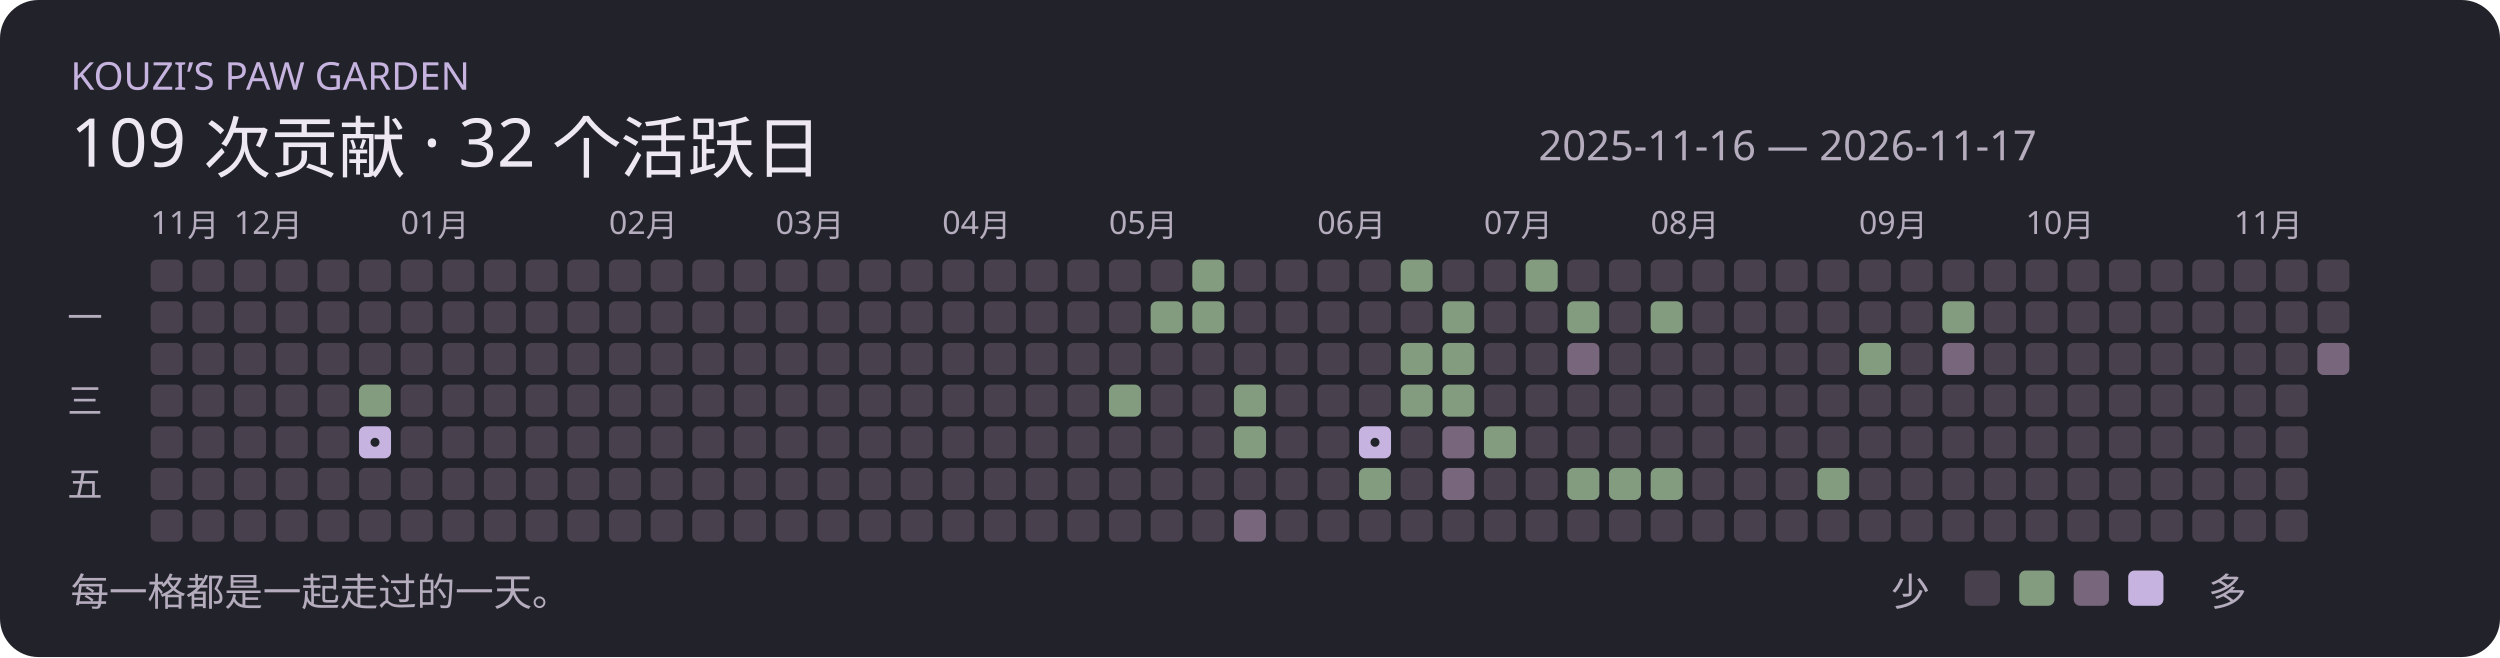
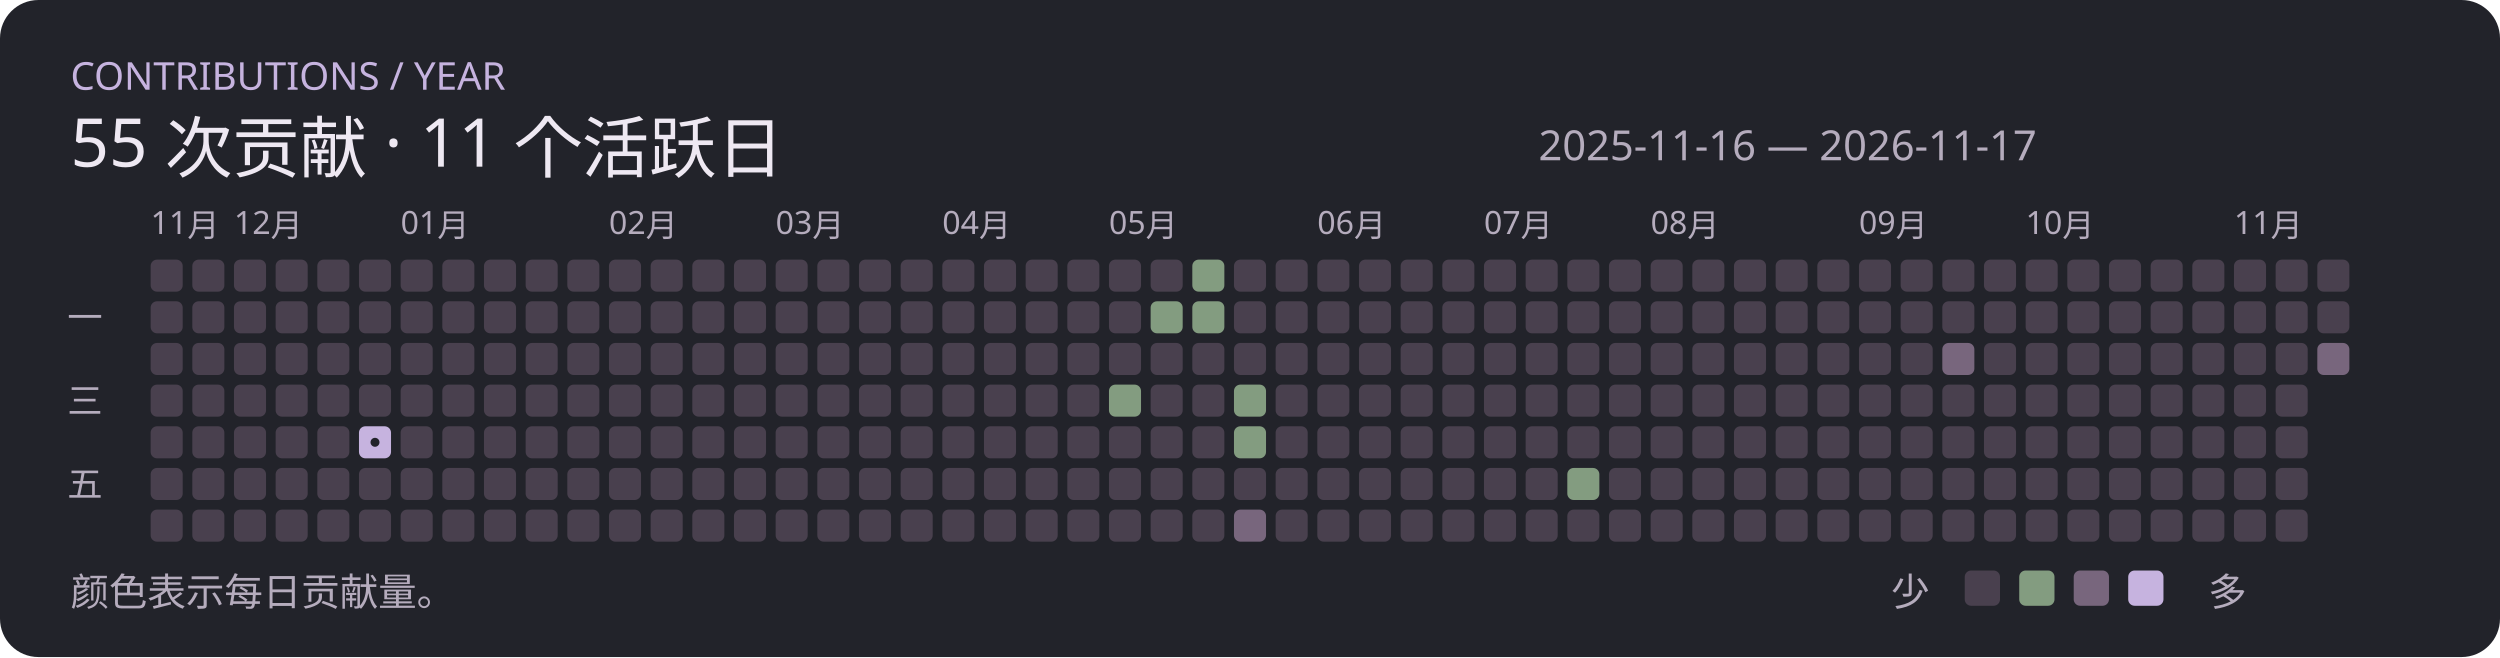
<svg xmlns="http://www.w3.org/2000/svg" width="780" height="205" viewBox="0 0 780 205" role="img">
  <rect width="780" height="205" rx="12" fill="#22232a" />
-   <text x="22" y="28" font-family="Segoe UI,Microsoft YaHei,sans-serif" font-size="12" fill="#c6b3df">KOUZI’S PAW GARDEN</text>
-   <text x="22" y="52" font-family="Segoe UI,Microsoft YaHei,sans-serif" font-size="21" fill="#eee8f2">109 次贡献 · 32 个活跃日</text>
+   <text x="22" y="28" font-family="Segoe UI,Microsoft YaHei,sans-serif" font-size="12" fill="#c6b3df">CONTRIBUTIONS / YEAR</text>
+   <text x="22" y="52" font-family="Segoe UI,Microsoft YaHei,sans-serif" font-size="21" fill="#eee8f2">55 次贡献 · 11 个活跃日</text>
  <text x="480" y="50" font-family="Segoe UI,Microsoft YaHei,sans-serif" font-size="13" fill="#b5acbd">2025-11-16 — 2026-11-17</text>
  <rect x="47" y="81" width="10" height="10" rx="2" fill="#49404e" />
  <text x="47" y="73" font-family="Segoe UI,Microsoft YaHei,sans-serif" font-size="10" fill="#b5acbd">11月</text>
  <rect x="47" y="94" width="10" height="10" rx="2" fill="#49404e" />
  <rect x="47" y="107" width="10" height="10" rx="2" fill="#49404e" />
  <rect x="47" y="120" width="10" height="10" rx="2" fill="#49404e" />
  <rect x="47" y="133" width="10" height="10" rx="2" fill="#49404e" />
  <rect x="47" y="146" width="10" height="10" rx="2" fill="#49404e" />
  <rect x="47" y="159" width="10" height="10" rx="2" fill="#49404e" />
  <rect x="60" y="81" width="10" height="10" rx="2" fill="#49404e" />
  <rect x="60" y="94" width="10" height="10" rx="2" fill="#49404e" />
  <rect x="60" y="107" width="10" height="10" rx="2" fill="#49404e" />
  <rect x="60" y="120" width="10" height="10" rx="2" fill="#49404e" />
  <rect x="60" y="133" width="10" height="10" rx="2" fill="#49404e" />
  <rect x="60" y="146" width="10" height="10" rx="2" fill="#49404e" />
  <rect x="60" y="159" width="10" height="10" rx="2" fill="#49404e" />
  <rect x="73" y="81" width="10" height="10" rx="2" fill="#49404e" />
  <rect x="73" y="94" width="10" height="10" rx="2" fill="#49404e" />
  <text x="73" y="73" font-family="Segoe UI,Microsoft YaHei,sans-serif" font-size="10" fill="#b5acbd">12月</text>
  <rect x="73" y="107" width="10" height="10" rx="2" fill="#49404e" />
  <rect x="73" y="120" width="10" height="10" rx="2" fill="#49404e" />
  <rect x="73" y="133" width="10" height="10" rx="2" fill="#49404e" />
  <rect x="73" y="146" width="10" height="10" rx="2" fill="#49404e" />
  <rect x="73" y="159" width="10" height="10" rx="2" fill="#49404e" />
  <rect x="86" y="81" width="10" height="10" rx="2" fill="#49404e" />
  <rect x="86" y="94" width="10" height="10" rx="2" fill="#49404e" />
  <rect x="86" y="107" width="10" height="10" rx="2" fill="#49404e" />
  <rect x="86" y="120" width="10" height="10" rx="2" fill="#49404e" />
  <rect x="86" y="133" width="10" height="10" rx="2" fill="#49404e" />
  <rect x="86" y="146" width="10" height="10" rx="2" fill="#49404e" />
  <rect x="86" y="159" width="10" height="10" rx="2" fill="#49404e" />
  <rect x="99" y="81" width="10" height="10" rx="2" fill="#49404e" />
  <rect x="99" y="94" width="10" height="10" rx="2" fill="#49404e" />
  <rect x="99" y="107" width="10" height="10" rx="2" fill="#49404e" />
  <rect x="99" y="120" width="10" height="10" rx="2" fill="#49404e" />
  <rect x="99" y="133" width="10" height="10" rx="2" fill="#49404e" />
  <rect x="99" y="146" width="10" height="10" rx="2" fill="#49404e" />
  <rect x="99" y="159" width="10" height="10" rx="2" fill="#49404e" />
  <rect x="112" y="81" width="10" height="10" rx="2" fill="#49404e" />
  <rect x="112" y="94" width="10" height="10" rx="2" fill="#49404e" />
  <rect x="112" y="107" width="10" height="10" rx="2" fill="#49404e" />
-   <rect x="112" y="120" width="10" height="10" rx="2" fill="#839c80" />
+   <rect x="112" y="120" width="10" height="10" rx="2" fill="#49404e" />
  <rect x="112" y="133" width="10" height="10" rx="2" fill="#c6b3df" />
  <circle cx="117" cy="138" r="1.4" fill="#22232a" />
  <rect x="112" y="146" width="10" height="10" rx="2" fill="#49404e" />
  <rect x="112" y="159" width="10" height="10" rx="2" fill="#49404e" />
  <rect x="125" y="81" width="10" height="10" rx="2" fill="#49404e" />
  <rect x="125" y="94" width="10" height="10" rx="2" fill="#49404e" />
  <rect x="125" y="107" width="10" height="10" rx="2" fill="#49404e" />
  <rect x="125" y="120" width="10" height="10" rx="2" fill="#49404e" />
  <rect x="125" y="133" width="10" height="10" rx="2" fill="#49404e" />
  <text x="125" y="73" font-family="Segoe UI,Microsoft YaHei,sans-serif" font-size="10" fill="#b5acbd">01月</text>
  <rect x="125" y="146" width="10" height="10" rx="2" fill="#49404e" />
  <rect x="125" y="159" width="10" height="10" rx="2" fill="#49404e" />
  <rect x="138" y="81" width="10" height="10" rx="2" fill="#49404e" />
  <rect x="138" y="94" width="10" height="10" rx="2" fill="#49404e" />
  <rect x="138" y="107" width="10" height="10" rx="2" fill="#49404e" />
  <rect x="138" y="120" width="10" height="10" rx="2" fill="#49404e" />
  <rect x="138" y="133" width="10" height="10" rx="2" fill="#49404e" />
  <rect x="138" y="146" width="10" height="10" rx="2" fill="#49404e" />
  <rect x="138" y="159" width="10" height="10" rx="2" fill="#49404e" />
  <rect x="151" y="81" width="10" height="10" rx="2" fill="#49404e" />
  <rect x="151" y="94" width="10" height="10" rx="2" fill="#49404e" />
  <rect x="151" y="107" width="10" height="10" rx="2" fill="#49404e" />
  <rect x="151" y="120" width="10" height="10" rx="2" fill="#49404e" />
  <rect x="151" y="133" width="10" height="10" rx="2" fill="#49404e" />
  <rect x="151" y="146" width="10" height="10" rx="2" fill="#49404e" />
  <rect x="151" y="159" width="10" height="10" rx="2" fill="#49404e" />
  <rect x="164" y="81" width="10" height="10" rx="2" fill="#49404e" />
  <rect x="164" y="94" width="10" height="10" rx="2" fill="#49404e" />
  <rect x="164" y="107" width="10" height="10" rx="2" fill="#49404e" />
  <rect x="164" y="120" width="10" height="10" rx="2" fill="#49404e" />
  <rect x="164" y="133" width="10" height="10" rx="2" fill="#49404e" />
  <rect x="164" y="146" width="10" height="10" rx="2" fill="#49404e" />
  <rect x="164" y="159" width="10" height="10" rx="2" fill="#49404e" />
  <rect x="177" y="81" width="10" height="10" rx="2" fill="#49404e" />
  <rect x="177" y="94" width="10" height="10" rx="2" fill="#49404e" />
  <rect x="177" y="107" width="10" height="10" rx="2" fill="#49404e" />
  <rect x="177" y="120" width="10" height="10" rx="2" fill="#49404e" />
  <rect x="177" y="133" width="10" height="10" rx="2" fill="#49404e" />
  <rect x="177" y="146" width="10" height="10" rx="2" fill="#49404e" />
  <rect x="177" y="159" width="10" height="10" rx="2" fill="#49404e" />
  <rect x="190" y="81" width="10" height="10" rx="2" fill="#49404e" />
  <text x="190" y="73" font-family="Segoe UI,Microsoft YaHei,sans-serif" font-size="10" fill="#b5acbd">02月</text>
  <rect x="190" y="94" width="10" height="10" rx="2" fill="#49404e" />
  <rect x="190" y="107" width="10" height="10" rx="2" fill="#49404e" />
  <rect x="190" y="120" width="10" height="10" rx="2" fill="#49404e" />
  <rect x="190" y="133" width="10" height="10" rx="2" fill="#49404e" />
  <rect x="190" y="146" width="10" height="10" rx="2" fill="#49404e" />
  <rect x="190" y="159" width="10" height="10" rx="2" fill="#49404e" />
  <rect x="203" y="81" width="10" height="10" rx="2" fill="#49404e" />
  <rect x="203" y="94" width="10" height="10" rx="2" fill="#49404e" />
  <rect x="203" y="107" width="10" height="10" rx="2" fill="#49404e" />
  <rect x="203" y="120" width="10" height="10" rx="2" fill="#49404e" />
  <rect x="203" y="133" width="10" height="10" rx="2" fill="#49404e" />
  <rect x="203" y="146" width="10" height="10" rx="2" fill="#49404e" />
  <rect x="203" y="159" width="10" height="10" rx="2" fill="#49404e" />
  <rect x="216" y="81" width="10" height="10" rx="2" fill="#49404e" />
  <rect x="216" y="94" width="10" height="10" rx="2" fill="#49404e" />
  <rect x="216" y="107" width="10" height="10" rx="2" fill="#49404e" />
  <rect x="216" y="120" width="10" height="10" rx="2" fill="#49404e" />
  <rect x="216" y="133" width="10" height="10" rx="2" fill="#49404e" />
  <rect x="216" y="146" width="10" height="10" rx="2" fill="#49404e" />
  <rect x="216" y="159" width="10" height="10" rx="2" fill="#49404e" />
  <rect x="229" y="81" width="10" height="10" rx="2" fill="#49404e" />
  <rect x="229" y="94" width="10" height="10" rx="2" fill="#49404e" />
  <rect x="229" y="107" width="10" height="10" rx="2" fill="#49404e" />
  <rect x="229" y="120" width="10" height="10" rx="2" fill="#49404e" />
  <rect x="229" y="133" width="10" height="10" rx="2" fill="#49404e" />
  <rect x="229" y="146" width="10" height="10" rx="2" fill="#49404e" />
  <rect x="229" y="159" width="10" height="10" rx="2" fill="#49404e" />
  <rect x="242" y="81" width="10" height="10" rx="2" fill="#49404e" />
  <text x="242" y="73" font-family="Segoe UI,Microsoft YaHei,sans-serif" font-size="10" fill="#b5acbd">03月</text>
  <rect x="242" y="94" width="10" height="10" rx="2" fill="#49404e" />
  <rect x="242" y="107" width="10" height="10" rx="2" fill="#49404e" />
  <rect x="242" y="120" width="10" height="10" rx="2" fill="#49404e" />
  <rect x="242" y="133" width="10" height="10" rx="2" fill="#49404e" />
  <rect x="242" y="146" width="10" height="10" rx="2" fill="#49404e" />
  <rect x="242" y="159" width="10" height="10" rx="2" fill="#49404e" />
  <rect x="255" y="81" width="10" height="10" rx="2" fill="#49404e" />
  <rect x="255" y="94" width="10" height="10" rx="2" fill="#49404e" />
  <rect x="255" y="107" width="10" height="10" rx="2" fill="#49404e" />
  <rect x="255" y="120" width="10" height="10" rx="2" fill="#49404e" />
  <rect x="255" y="133" width="10" height="10" rx="2" fill="#49404e" />
  <rect x="255" y="146" width="10" height="10" rx="2" fill="#49404e" />
  <rect x="255" y="159" width="10" height="10" rx="2" fill="#49404e" />
  <rect x="268" y="81" width="10" height="10" rx="2" fill="#49404e" />
  <rect x="268" y="94" width="10" height="10" rx="2" fill="#49404e" />
  <rect x="268" y="107" width="10" height="10" rx="2" fill="#49404e" />
  <rect x="268" y="120" width="10" height="10" rx="2" fill="#49404e" />
  <rect x="268" y="133" width="10" height="10" rx="2" fill="#49404e" />
  <rect x="268" y="146" width="10" height="10" rx="2" fill="#49404e" />
  <rect x="268" y="159" width="10" height="10" rx="2" fill="#49404e" />
  <rect x="281" y="81" width="10" height="10" rx="2" fill="#49404e" />
  <rect x="281" y="94" width="10" height="10" rx="2" fill="#49404e" />
  <rect x="281" y="107" width="10" height="10" rx="2" fill="#49404e" />
  <rect x="281" y="120" width="10" height="10" rx="2" fill="#49404e" />
  <rect x="281" y="133" width="10" height="10" rx="2" fill="#49404e" />
  <rect x="281" y="146" width="10" height="10" rx="2" fill="#49404e" />
  <rect x="281" y="159" width="10" height="10" rx="2" fill="#49404e" />
  <rect x="294" y="81" width="10" height="10" rx="2" fill="#49404e" />
  <rect x="294" y="94" width="10" height="10" rx="2" fill="#49404e" />
  <rect x="294" y="107" width="10" height="10" rx="2" fill="#49404e" />
  <rect x="294" y="120" width="10" height="10" rx="2" fill="#49404e" />
  <text x="294" y="73" font-family="Segoe UI,Microsoft YaHei,sans-serif" font-size="10" fill="#b5acbd">04月</text>
  <rect x="294" y="133" width="10" height="10" rx="2" fill="#49404e" />
  <rect x="294" y="146" width="10" height="10" rx="2" fill="#49404e" />
  <rect x="294" y="159" width="10" height="10" rx="2" fill="#49404e" />
  <rect x="307" y="81" width="10" height="10" rx="2" fill="#49404e" />
  <rect x="307" y="94" width="10" height="10" rx="2" fill="#49404e" />
  <rect x="307" y="107" width="10" height="10" rx="2" fill="#49404e" />
  <rect x="307" y="120" width="10" height="10" rx="2" fill="#49404e" />
  <rect x="307" y="133" width="10" height="10" rx="2" fill="#49404e" />
  <rect x="307" y="146" width="10" height="10" rx="2" fill="#49404e" />
  <rect x="307" y="159" width="10" height="10" rx="2" fill="#49404e" />
  <rect x="320" y="81" width="10" height="10" rx="2" fill="#49404e" />
  <rect x="320" y="94" width="10" height="10" rx="2" fill="#49404e" />
  <rect x="320" y="107" width="10" height="10" rx="2" fill="#49404e" />
  <rect x="320" y="120" width="10" height="10" rx="2" fill="#49404e" />
  <rect x="320" y="133" width="10" height="10" rx="2" fill="#49404e" />
  <rect x="320" y="146" width="10" height="10" rx="2" fill="#49404e" />
  <rect x="320" y="159" width="10" height="10" rx="2" fill="#49404e" />
  <rect x="333" y="81" width="10" height="10" rx="2" fill="#49404e" />
  <rect x="333" y="94" width="10" height="10" rx="2" fill="#49404e" />
  <rect x="333" y="107" width="10" height="10" rx="2" fill="#49404e" />
  <rect x="333" y="120" width="10" height="10" rx="2" fill="#49404e" />
  <rect x="333" y="133" width="10" height="10" rx="2" fill="#49404e" />
  <rect x="333" y="146" width="10" height="10" rx="2" fill="#49404e" />
  <rect x="333" y="159" width="10" height="10" rx="2" fill="#49404e" />
  <rect x="346" y="81" width="10" height="10" rx="2" fill="#49404e" />
  <rect x="346" y="94" width="10" height="10" rx="2" fill="#49404e" />
  <rect x="346" y="107" width="10" height="10" rx="2" fill="#49404e" />
  <rect x="346" y="120" width="10" height="10" rx="2" fill="#839c80" />
  <rect x="346" y="133" width="10" height="10" rx="2" fill="#49404e" />
  <rect x="346" y="146" width="10" height="10" rx="2" fill="#49404e" />
  <text x="346" y="73" font-family="Segoe UI,Microsoft YaHei,sans-serif" font-size="10" fill="#b5acbd">05月</text>
  <rect x="346" y="159" width="10" height="10" rx="2" fill="#49404e" />
  <rect x="359" y="81" width="10" height="10" rx="2" fill="#49404e" />
  <rect x="359" y="94" width="10" height="10" rx="2" fill="#839c80" />
  <rect x="359" y="107" width="10" height="10" rx="2" fill="#49404e" />
  <rect x="359" y="120" width="10" height="10" rx="2" fill="#49404e" />
  <rect x="359" y="133" width="10" height="10" rx="2" fill="#49404e" />
  <rect x="359" y="146" width="10" height="10" rx="2" fill="#49404e" />
  <rect x="359" y="159" width="10" height="10" rx="2" fill="#49404e" />
  <rect x="372" y="81" width="10" height="10" rx="2" fill="#839c80" />
  <rect x="372" y="94" width="10" height="10" rx="2" fill="#839c80" />
  <rect x="372" y="107" width="10" height="10" rx="2" fill="#49404e" />
  <rect x="372" y="120" width="10" height="10" rx="2" fill="#49404e" />
  <rect x="372" y="133" width="10" height="10" rx="2" fill="#49404e" />
  <rect x="372" y="146" width="10" height="10" rx="2" fill="#49404e" />
  <rect x="372" y="159" width="10" height="10" rx="2" fill="#49404e" />
  <rect x="385" y="81" width="10" height="10" rx="2" fill="#49404e" />
  <rect x="385" y="94" width="10" height="10" rx="2" fill="#49404e" />
  <rect x="385" y="107" width="10" height="10" rx="2" fill="#49404e" />
  <rect x="385" y="120" width="10" height="10" rx="2" fill="#839c80" />
  <rect x="385" y="133" width="10" height="10" rx="2" fill="#839c80" />
  <rect x="385" y="146" width="10" height="10" rx="2" fill="#49404e" />
  <rect x="385" y="159" width="10" height="10" rx="2" fill="#78667d" />
  <rect x="398" y="81" width="10" height="10" rx="2" fill="#49404e" />
  <rect x="398" y="94" width="10" height="10" rx="2" fill="#49404e" />
  <rect x="398" y="107" width="10" height="10" rx="2" fill="#49404e" />
  <rect x="398" y="120" width="10" height="10" rx="2" fill="#49404e" />
  <rect x="398" y="133" width="10" height="10" rx="2" fill="#49404e" />
  <rect x="398" y="146" width="10" height="10" rx="2" fill="#49404e" />
  <rect x="398" y="159" width="10" height="10" rx="2" fill="#49404e" />
  <rect x="411" y="81" width="10" height="10" rx="2" fill="#49404e" />
  <rect x="411" y="94" width="10" height="10" rx="2" fill="#49404e" />
  <text x="411" y="73" font-family="Segoe UI,Microsoft YaHei,sans-serif" font-size="10" fill="#b5acbd">06月</text>
  <rect x="411" y="107" width="10" height="10" rx="2" fill="#49404e" />
  <rect x="411" y="120" width="10" height="10" rx="2" fill="#49404e" />
  <rect x="411" y="133" width="10" height="10" rx="2" fill="#49404e" />
  <rect x="411" y="146" width="10" height="10" rx="2" fill="#49404e" />
  <rect x="411" y="159" width="10" height="10" rx="2" fill="#49404e" />
  <rect x="424" y="81" width="10" height="10" rx="2" fill="#49404e" />
  <rect x="424" y="94" width="10" height="10" rx="2" fill="#49404e" />
  <rect x="424" y="107" width="10" height="10" rx="2" fill="#49404e" />
  <rect x="424" y="120" width="10" height="10" rx="2" fill="#49404e" />
-   <rect x="424" y="133" width="10" height="10" rx="2" fill="#c6b3df" />
-   <circle cx="429" cy="138" r="1.4" fill="#22232a" />
-   <rect x="424" y="146" width="10" height="10" rx="2" fill="#839c80" />
+   <rect x="424" y="133" width="10" height="10" rx="2" fill="#49404e" />
+   <rect x="424" y="146" width="10" height="10" rx="2" fill="#49404e" />
  <rect x="424" y="159" width="10" height="10" rx="2" fill="#49404e" />
-   <rect x="437" y="81" width="10" height="10" rx="2" fill="#839c80" />
+   <rect x="437" y="81" width="10" height="10" rx="2" fill="#49404e" />
  <rect x="437" y="94" width="10" height="10" rx="2" fill="#49404e" />
-   <rect x="437" y="107" width="10" height="10" rx="2" fill="#839c80" />
-   <rect x="437" y="120" width="10" height="10" rx="2" fill="#839c80" />
+   <rect x="437" y="107" width="10" height="10" rx="2" fill="#49404e" />
+   <rect x="437" y="120" width="10" height="10" rx="2" fill="#49404e" />
  <rect x="437" y="133" width="10" height="10" rx="2" fill="#49404e" />
  <rect x="437" y="146" width="10" height="10" rx="2" fill="#49404e" />
  <rect x="437" y="159" width="10" height="10" rx="2" fill="#49404e" />
  <rect x="450" y="81" width="10" height="10" rx="2" fill="#49404e" />
-   <rect x="450" y="94" width="10" height="10" rx="2" fill="#839c80" />
-   <rect x="450" y="107" width="10" height="10" rx="2" fill="#839c80" />
-   <rect x="450" y="120" width="10" height="10" rx="2" fill="#839c80" />
-   <rect x="450" y="133" width="10" height="10" rx="2" fill="#78667d" />
-   <rect x="450" y="146" width="10" height="10" rx="2" fill="#78667d" />
+   <rect x="450" y="94" width="10" height="10" rx="2" fill="#49404e" />
+   <rect x="450" y="107" width="10" height="10" rx="2" fill="#49404e" />
+   <rect x="450" y="120" width="10" height="10" rx="2" fill="#49404e" />
+   <rect x="450" y="133" width="10" height="10" rx="2" fill="#49404e" />
+   <rect x="450" y="146" width="10" height="10" rx="2" fill="#49404e" />
  <rect x="450" y="159" width="10" height="10" rx="2" fill="#49404e" />
  <rect x="463" y="81" width="10" height="10" rx="2" fill="#49404e" />
  <rect x="463" y="94" width="10" height="10" rx="2" fill="#49404e" />
  <rect x="463" y="107" width="10" height="10" rx="2" fill="#49404e" />
  <rect x="463" y="120" width="10" height="10" rx="2" fill="#49404e" />
  <text x="463" y="73" font-family="Segoe UI,Microsoft YaHei,sans-serif" font-size="10" fill="#b5acbd">07月</text>
-   <rect x="463" y="133" width="10" height="10" rx="2" fill="#839c80" />
+   <rect x="463" y="133" width="10" height="10" rx="2" fill="#49404e" />
  <rect x="463" y="146" width="10" height="10" rx="2" fill="#49404e" />
  <rect x="463" y="159" width="10" height="10" rx="2" fill="#49404e" />
-   <rect x="476" y="81" width="10" height="10" rx="2" fill="#839c80" />
+   <rect x="476" y="81" width="10" height="10" rx="2" fill="#49404e" />
  <rect x="476" y="94" width="10" height="10" rx="2" fill="#49404e" />
  <rect x="476" y="107" width="10" height="10" rx="2" fill="#49404e" />
  <rect x="476" y="120" width="10" height="10" rx="2" fill="#49404e" />
  <rect x="476" y="133" width="10" height="10" rx="2" fill="#49404e" />
  <rect x="476" y="146" width="10" height="10" rx="2" fill="#49404e" />
  <rect x="476" y="159" width="10" height="10" rx="2" fill="#49404e" />
  <rect x="489" y="81" width="10" height="10" rx="2" fill="#49404e" />
-   <rect x="489" y="94" width="10" height="10" rx="2" fill="#839c80" />
-   <rect x="489" y="107" width="10" height="10" rx="2" fill="#78667d" />
+   <rect x="489" y="94" width="10" height="10" rx="2" fill="#49404e" />
+   <rect x="489" y="107" width="10" height="10" rx="2" fill="#49404e" />
  <rect x="489" y="120" width="10" height="10" rx="2" fill="#49404e" />
  <rect x="489" y="133" width="10" height="10" rx="2" fill="#49404e" />
  <rect x="489" y="146" width="10" height="10" rx="2" fill="#839c80" />
  <rect x="489" y="159" width="10" height="10" rx="2" fill="#49404e" />
  <rect x="502" y="81" width="10" height="10" rx="2" fill="#49404e" />
  <rect x="502" y="94" width="10" height="10" rx="2" fill="#49404e" />
  <rect x="502" y="107" width="10" height="10" rx="2" fill="#49404e" />
  <rect x="502" y="120" width="10" height="10" rx="2" fill="#49404e" />
  <rect x="502" y="133" width="10" height="10" rx="2" fill="#49404e" />
-   <rect x="502" y="146" width="10" height="10" rx="2" fill="#839c80" />
+   <rect x="502" y="146" width="10" height="10" rx="2" fill="#49404e" />
  <rect x="502" y="159" width="10" height="10" rx="2" fill="#49404e" />
  <rect x="515" y="81" width="10" height="10" rx="2" fill="#49404e" />
-   <rect x="515" y="94" width="10" height="10" rx="2" fill="#839c80" />
+   <rect x="515" y="94" width="10" height="10" rx="2" fill="#49404e" />
  <rect x="515" y="107" width="10" height="10" rx="2" fill="#49404e" />
  <rect x="515" y="120" width="10" height="10" rx="2" fill="#49404e" />
  <rect x="515" y="133" width="10" height="10" rx="2" fill="#49404e" />
-   <rect x="515" y="146" width="10" height="10" rx="2" fill="#839c80" />
+   <rect x="515" y="146" width="10" height="10" rx="2" fill="#49404e" />
  <rect x="515" y="159" width="10" height="10" rx="2" fill="#49404e" />
  <text x="515" y="73" font-family="Segoe UI,Microsoft YaHei,sans-serif" font-size="10" fill="#b5acbd">08月</text>
  <rect x="528" y="81" width="10" height="10" rx="2" fill="#49404e" />
  <rect x="528" y="94" width="10" height="10" rx="2" fill="#49404e" />
  <rect x="528" y="107" width="10" height="10" rx="2" fill="#49404e" />
  <rect x="528" y="120" width="10" height="10" rx="2" fill="#49404e" />
  <rect x="528" y="133" width="10" height="10" rx="2" fill="#49404e" />
  <rect x="528" y="146" width="10" height="10" rx="2" fill="#49404e" />
  <rect x="528" y="159" width="10" height="10" rx="2" fill="#49404e" />
  <rect x="541" y="81" width="10" height="10" rx="2" fill="#49404e" />
  <rect x="541" y="94" width="10" height="10" rx="2" fill="#49404e" />
  <rect x="541" y="107" width="10" height="10" rx="2" fill="#49404e" />
  <rect x="541" y="120" width="10" height="10" rx="2" fill="#49404e" />
  <rect x="541" y="133" width="10" height="10" rx="2" fill="#49404e" />
  <rect x="541" y="146" width="10" height="10" rx="2" fill="#49404e" />
  <rect x="541" y="159" width="10" height="10" rx="2" fill="#49404e" />
  <rect x="554" y="81" width="10" height="10" rx="2" fill="#49404e" />
  <rect x="554" y="94" width="10" height="10" rx="2" fill="#49404e" />
  <rect x="554" y="107" width="10" height="10" rx="2" fill="#49404e" />
  <rect x="554" y="120" width="10" height="10" rx="2" fill="#49404e" />
  <rect x="554" y="133" width="10" height="10" rx="2" fill="#49404e" />
  <rect x="554" y="146" width="10" height="10" rx="2" fill="#49404e" />
  <rect x="554" y="159" width="10" height="10" rx="2" fill="#49404e" />
  <rect x="567" y="81" width="10" height="10" rx="2" fill="#49404e" />
  <rect x="567" y="94" width="10" height="10" rx="2" fill="#49404e" />
  <rect x="567" y="107" width="10" height="10" rx="2" fill="#49404e" />
  <rect x="567" y="120" width="10" height="10" rx="2" fill="#49404e" />
  <rect x="567" y="133" width="10" height="10" rx="2" fill="#49404e" />
-   <rect x="567" y="146" width="10" height="10" rx="2" fill="#839c80" />
+   <rect x="567" y="146" width="10" height="10" rx="2" fill="#49404e" />
  <rect x="567" y="159" width="10" height="10" rx="2" fill="#49404e" />
  <rect x="580" y="81" width="10" height="10" rx="2" fill="#49404e" />
  <rect x="580" y="94" width="10" height="10" rx="2" fill="#49404e" />
-   <rect x="580" y="107" width="10" height="10" rx="2" fill="#839c80" />
+   <rect x="580" y="107" width="10" height="10" rx="2" fill="#49404e" />
  <text x="580" y="73" font-family="Segoe UI,Microsoft YaHei,sans-serif" font-size="10" fill="#b5acbd">09月</text>
  <rect x="580" y="120" width="10" height="10" rx="2" fill="#49404e" />
  <rect x="580" y="133" width="10" height="10" rx="2" fill="#49404e" />
  <rect x="580" y="146" width="10" height="10" rx="2" fill="#49404e" />
  <rect x="580" y="159" width="10" height="10" rx="2" fill="#49404e" />
  <rect x="593" y="81" width="10" height="10" rx="2" fill="#49404e" />
  <rect x="593" y="94" width="10" height="10" rx="2" fill="#49404e" />
  <rect x="593" y="107" width="10" height="10" rx="2" fill="#49404e" />
  <rect x="593" y="120" width="10" height="10" rx="2" fill="#49404e" />
  <rect x="593" y="133" width="10" height="10" rx="2" fill="#49404e" />
  <rect x="593" y="146" width="10" height="10" rx="2" fill="#49404e" />
  <rect x="593" y="159" width="10" height="10" rx="2" fill="#49404e" />
  <rect x="606" y="81" width="10" height="10" rx="2" fill="#49404e" />
-   <rect x="606" y="94" width="10" height="10" rx="2" fill="#839c80" />
+   <rect x="606" y="94" width="10" height="10" rx="2" fill="#49404e" />
  <rect x="606" y="107" width="10" height="10" rx="2" fill="#78667d" />
  <rect x="606" y="120" width="10" height="10" rx="2" fill="#49404e" />
  <rect x="606" y="133" width="10" height="10" rx="2" fill="#49404e" />
  <rect x="606" y="146" width="10" height="10" rx="2" fill="#49404e" />
  <rect x="606" y="159" width="10" height="10" rx="2" fill="#49404e" />
  <rect x="619" y="81" width="10" height="10" rx="2" fill="#49404e" />
  <rect x="619" y="94" width="10" height="10" rx="2" fill="#49404e" />
  <rect x="619" y="107" width="10" height="10" rx="2" fill="#49404e" />
  <rect x="619" y="120" width="10" height="10" rx="2" fill="#49404e" />
  <rect x="619" y="133" width="10" height="10" rx="2" fill="#49404e" />
  <rect x="619" y="146" width="10" height="10" rx="2" fill="#49404e" />
  <rect x="619" y="159" width="10" height="10" rx="2" fill="#49404e" />
  <rect x="632" y="81" width="10" height="10" rx="2" fill="#49404e" />
  <rect x="632" y="94" width="10" height="10" rx="2" fill="#49404e" />
  <rect x="632" y="107" width="10" height="10" rx="2" fill="#49404e" />
  <rect x="632" y="120" width="10" height="10" rx="2" fill="#49404e" />
  <rect x="632" y="133" width="10" height="10" rx="2" fill="#49404e" />
  <text x="632" y="73" font-family="Segoe UI,Microsoft YaHei,sans-serif" font-size="10" fill="#b5acbd">10月</text>
  <rect x="632" y="146" width="10" height="10" rx="2" fill="#49404e" />
  <rect x="632" y="159" width="10" height="10" rx="2" fill="#49404e" />
  <rect x="645" y="81" width="10" height="10" rx="2" fill="#49404e" />
  <rect x="645" y="94" width="10" height="10" rx="2" fill="#49404e" />
  <rect x="645" y="107" width="10" height="10" rx="2" fill="#49404e" />
  <rect x="645" y="120" width="10" height="10" rx="2" fill="#49404e" />
  <rect x="645" y="133" width="10" height="10" rx="2" fill="#49404e" />
  <rect x="645" y="146" width="10" height="10" rx="2" fill="#49404e" />
  <rect x="645" y="159" width="10" height="10" rx="2" fill="#49404e" />
  <rect x="658" y="81" width="10" height="10" rx="2" fill="#49404e" />
  <rect x="658" y="94" width="10" height="10" rx="2" fill="#49404e" />
  <rect x="658" y="107" width="10" height="10" rx="2" fill="#49404e" />
  <rect x="658" y="120" width="10" height="10" rx="2" fill="#49404e" />
  <rect x="658" y="133" width="10" height="10" rx="2" fill="#49404e" />
  <rect x="658" y="146" width="10" height="10" rx="2" fill="#49404e" />
  <rect x="658" y="159" width="10" height="10" rx="2" fill="#49404e" />
  <rect x="671" y="81" width="10" height="10" rx="2" fill="#49404e" />
  <rect x="671" y="94" width="10" height="10" rx="2" fill="#49404e" />
  <rect x="671" y="107" width="10" height="10" rx="2" fill="#49404e" />
  <rect x="671" y="120" width="10" height="10" rx="2" fill="#49404e" />
  <rect x="671" y="133" width="10" height="10" rx="2" fill="#49404e" />
  <rect x="671" y="146" width="10" height="10" rx="2" fill="#49404e" />
  <rect x="671" y="159" width="10" height="10" rx="2" fill="#49404e" />
  <rect x="684" y="81" width="10" height="10" rx="2" fill="#49404e" />
  <rect x="684" y="94" width="10" height="10" rx="2" fill="#49404e" />
  <rect x="684" y="107" width="10" height="10" rx="2" fill="#49404e" />
  <rect x="684" y="120" width="10" height="10" rx="2" fill="#49404e" />
  <rect x="684" y="133" width="10" height="10" rx="2" fill="#49404e" />
  <rect x="684" y="146" width="10" height="10" rx="2" fill="#49404e" />
  <rect x="684" y="159" width="10" height="10" rx="2" fill="#49404e" />
  <rect x="697" y="81" width="10" height="10" rx="2" fill="#49404e" />
  <text x="697" y="73" font-family="Segoe UI,Microsoft YaHei,sans-serif" font-size="10" fill="#b5acbd">11月</text>
  <rect x="697" y="94" width="10" height="10" rx="2" fill="#49404e" />
  <rect x="697" y="107" width="10" height="10" rx="2" fill="#49404e" />
  <rect x="697" y="120" width="10" height="10" rx="2" fill="#49404e" />
  <rect x="697" y="133" width="10" height="10" rx="2" fill="#49404e" />
  <rect x="697" y="146" width="10" height="10" rx="2" fill="#49404e" />
  <rect x="697" y="159" width="10" height="10" rx="2" fill="#49404e" />
  <rect x="710" y="81" width="10" height="10" rx="2" fill="#49404e" />
  <rect x="710" y="94" width="10" height="10" rx="2" fill="#49404e" />
  <rect x="710" y="107" width="10" height="10" rx="2" fill="#49404e" />
  <rect x="710" y="120" width="10" height="10" rx="2" fill="#49404e" />
  <rect x="710" y="133" width="10" height="10" rx="2" fill="#49404e" />
  <rect x="710" y="146" width="10" height="10" rx="2" fill="#49404e" />
  <rect x="710" y="159" width="10" height="10" rx="2" fill="#49404e" />
  <rect x="723" y="81" width="10" height="10" rx="2" fill="#49404e" />
  <rect x="723" y="94" width="10" height="10" rx="2" fill="#49404e" />
  <rect x="723" y="107" width="10" height="10" rx="2" fill="#78667d" />
  <text x="21" y="103" font-family="Segoe UI,Microsoft YaHei,sans-serif" font-size="11" fill="#b5acbd">一</text>
  <text x="21" y="129" font-family="Segoe UI,Microsoft YaHei,sans-serif" font-size="11" fill="#b5acbd">三</text>
  <text x="21" y="155" font-family="Segoe UI,Microsoft YaHei,sans-serif" font-size="11" fill="#b5acbd">五</text>
-   <text x="22" y="189" font-family="Segoe UI,Microsoft YaHei,sans-serif" font-size="12" fill="#b5acbd">每一格都是一起走过的一天。</text>
+   <text x="22" y="189" font-family="Segoe UI,Microsoft YaHei,sans-serif" font-size="12" fill="#b5acbd">颜色表示每日贡献量。</text>
  <text x="590" y="189" font-family="Segoe UI,Microsoft YaHei,sans-serif" font-size="12" fill="#b5acbd">少</text>
  <rect x="613" y="178" width="11" height="11" rx="2" fill="#49404e" />
  <rect x="630" y="178" width="11" height="11" rx="2" fill="#839c80" />
  <rect x="647" y="178" width="11" height="11" rx="2" fill="#78667d" />
  <rect x="664" y="178" width="11" height="11" rx="2" fill="#c6b3df" />
  <text x="689" y="189" font-family="Segoe UI,Microsoft YaHei,sans-serif" font-size="12" fill="#b5acbd">多</text>
</svg>
